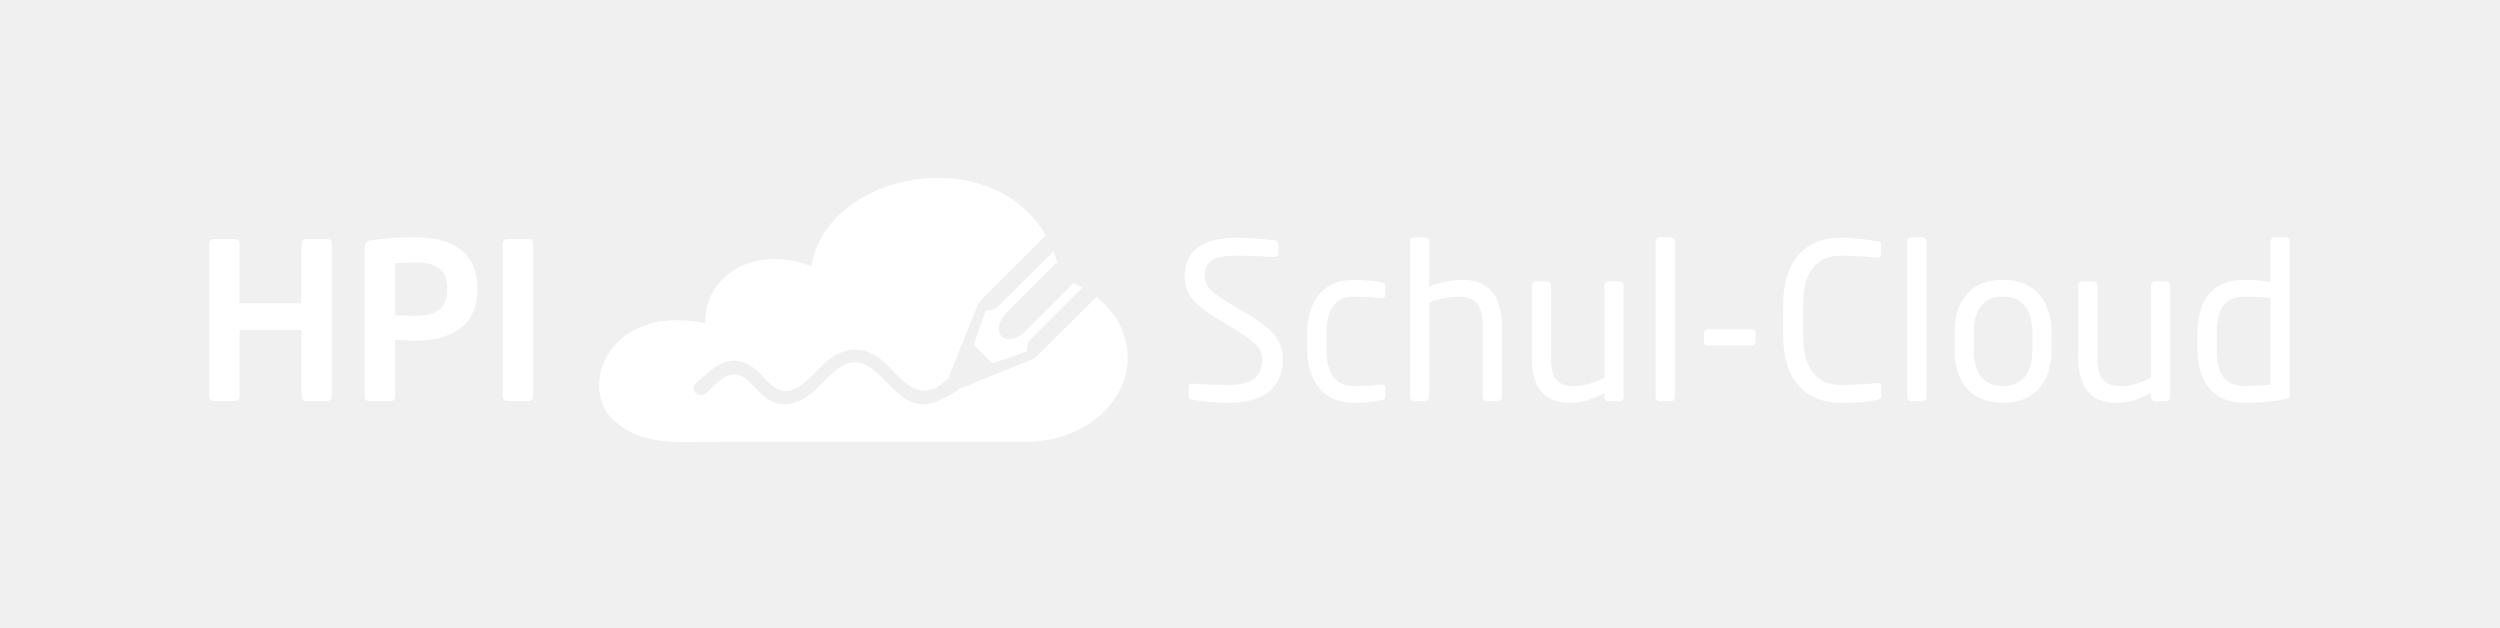
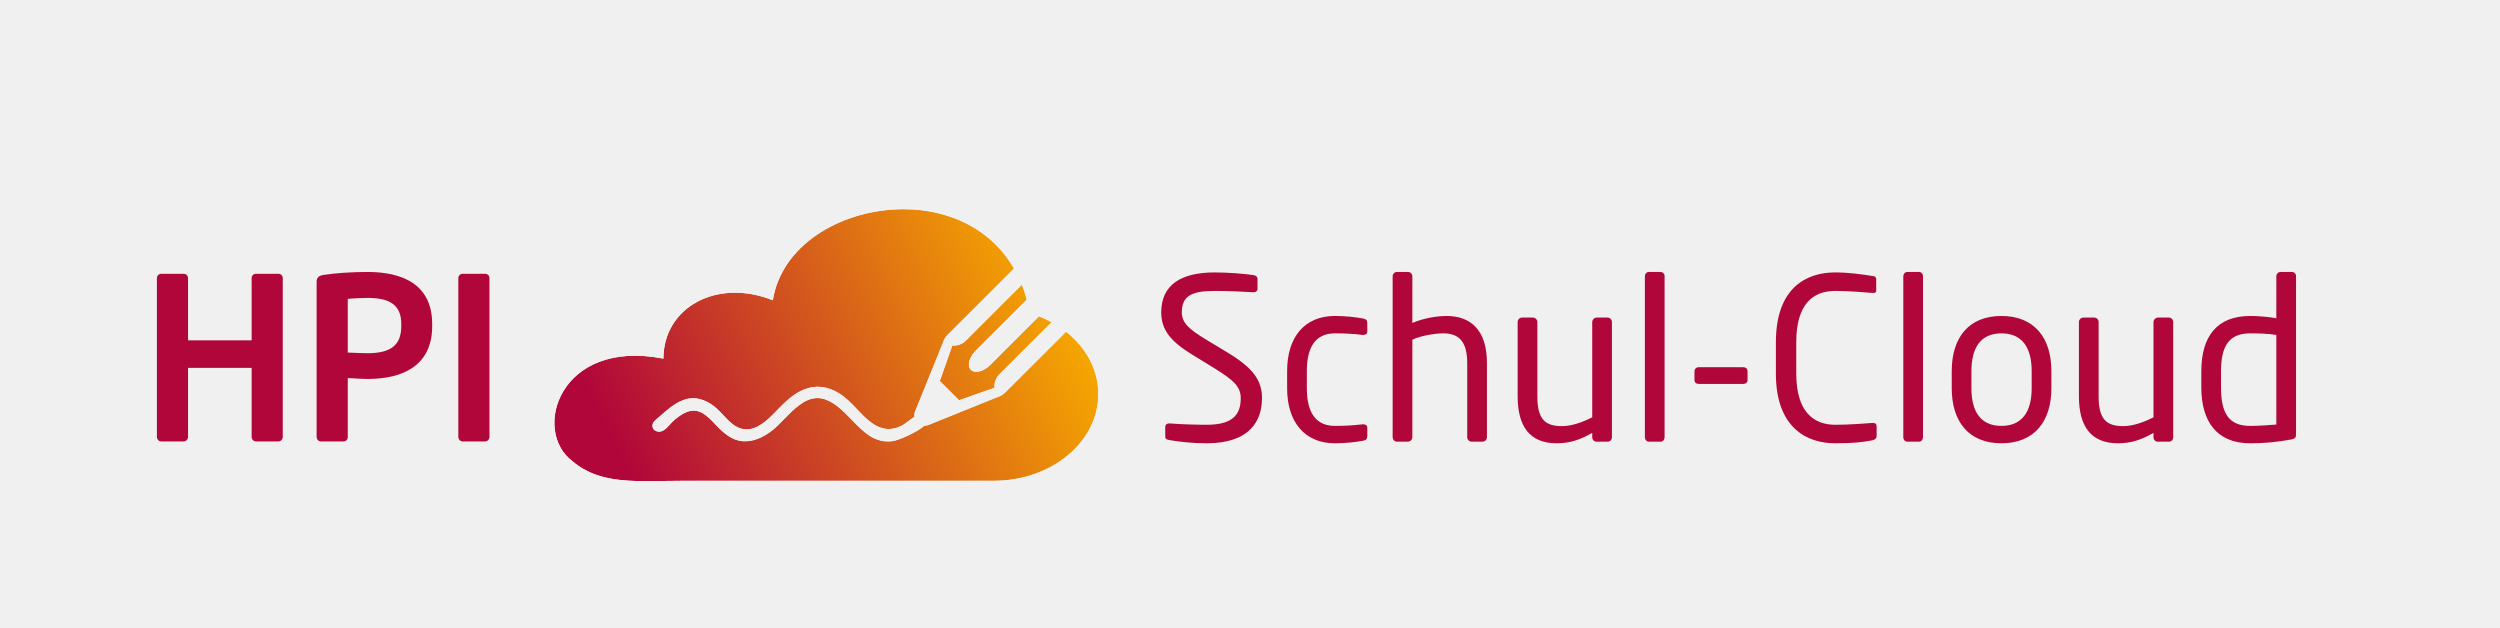
- <svg xmlns="http://www.w3.org/2000/svg" width="239" height="60" viewBox="0 0 239 60">
-   <g fill="#FFF" fill-rule="evenodd">
-     <path d="M89.187 17.009c4.21-.147 8.486 1.5 10.788 5.504l-6.178 6.172c-.134.133-.357.447-.401.67l-2.573 6.348a.935.935 0 00-.092.488c-.444.277-.882.67-1.155.815-1.148.612-2.141.348-3.104-.474-.942-.802-1.65-1.846-2.72-2.5-1.005-.615-2.135-.819-3.25-.38-1.135.448-1.917 1.272-2.748 2.126-.724.742-1.7 1.725-2.843 1.59-1.074-.128-1.783-1.282-2.54-1.94-.82-.713-1.824-1.153-2.917-.843-.977.277-1.712.978-2.462 1.62-.298.255-.735.53-.682.985.059.502.617.67 1.027.486.4-.18.64-.555.942-.85.38-.369.86-.736 1.36-.924 1.132-.425 1.924.503 2.632 1.245.691.725 1.46 1.41 2.508 1.487 1.078.078 2.063-.436 2.875-1.096 1.335-1.086 2.85-3.557 4.862-2.755 2.28.91 3.387 4.263 6.239 3.837.465-.07 2.24-.786 3.023-1.518a.971.971 0 00.35-.095l6.355-2.57c.224-.044.537-.267.671-.401l5.66-5.653c1.879 1.48 2.999 3.559 2.999 5.78 0 4.477-4.357 8.072-9.724 8.072H69.36c-4.357 0-7.766.442-10.418-1.829-3.788-2.837-1.2-11.415 8.46-9.523 0-4.73 4.925-7.505 10.166-5.423.82-5.108 6.188-8.262 11.618-8.451zm11.517 7.007c.133.335.25.685.358 1.046l-4.865 4.86c-.76.759-.939 1.74-.447 2.23.49.49 1.473.312 2.232-.446l4.627-4.622c.296.127.585.261.862.411l-4.853 4.846a1.556 1.556 0 00-.446 1.249l-3.305 1.16-1.784-1.783 1.16-3.302c.402.045.894-.088 1.251-.445z" />
-     <path d="M31.716 37.925c0 .23-.187.417-.417.417h-2.064a.418.418 0 01-.416-.417v-6.379h-5.921v6.38a.418.418 0 01-.417.416h-2.064a.418.418 0 01-.417-.417V23.25c0-.23.188-.397.417-.397h2.064c.23 0 .417.167.417.397v5.754h5.92V23.25c0-.23.188-.397.417-.397H31.3c.23 0 .417.167.417.397v14.676zM45.627 27.69c0 3.69-2.793 4.878-6.004 4.878-.542 0-1.376-.062-1.855-.083v5.441c0 .23-.167.417-.396.417h-2.085a.418.418 0 01-.417-.417V23.582c0-.417.25-.563.667-.625 1.084-.167 2.564-.271 4.086-.271 3.21 0 6.004 1.125 6.004 4.816v.187zm-2.877 0v-.187c0-1.752-1.042-2.419-3.127-2.419-.438 0-1.48.042-1.855.084v4.961c.333.021 1.5.063 1.855.063 2.252 0 3.127-.834 3.127-2.502zm8.21 10.236c0 .23-.188.417-.417.417h-2.064a.418.418 0 01-.417-.417V23.25c0-.23.187-.397.417-.397h2.064c.229 0 .417.167.417.397v14.676zm71.676-3.586c0 2-1.043 4.17-5.15 4.17-1.459 0-2.543-.147-3.46-.293-.355-.062-.397-.146-.397-.375v-.834c0-.23.167-.334.355-.334h.062c.96.084 2.481.126 3.44.126 2.502 0 3.17-1.001 3.17-2.46 0-1.043-.605-1.627-2.503-2.794l-2.022-1.23c-1.918-1.168-2.877-2.23-2.877-3.899 0-2.522 1.814-3.69 4.983-3.69 1.23 0 2.835.125 3.627.25.209.042.355.147.355.355v.896c0 .209-.146.334-.355.334h-.041a58.84 58.84 0 00-3.586-.125c-2.147 0-3.065.459-3.065 1.98 0 .98.688 1.564 2.273 2.523l1.918 1.147c2.418 1.438 3.273 2.585 3.273 4.253zm9.804 3.481c0 .271-.083.396-.417.459a15.12 15.12 0 01-2.606.23c-2.835 0-4.44-2.002-4.44-5.067v-1.626c0-3.065 1.584-5.066 4.44-5.066.959 0 1.918.104 2.606.23.334.062.417.166.417.458v.75c0 .209-.167.313-.354.313h-.084a20.33 20.33 0 00-2.585-.146c-1.668 0-2.606 1.105-2.606 3.461v1.626c0 2.335.917 3.46 2.606 3.46a20.33 20.33 0 002.585-.145h.084c.187 0 .354.104.354.313v.75zm11.136.125c0 .23-.187.417-.417.417h-1a.418.418 0 01-.417-.417v-6.859c0-2.084-.876-2.73-2.23-2.73-.647 0-1.96.166-2.878.583v9.006a.432.432 0 01-.417.417h-1.021c-.209 0-.397-.188-.397-.417V23.103c0-.23.167-.417.397-.417h1.042c.23 0 .396.187.396.417v4.294c1-.438 2.293-.646 3.19-.646 2.21 0 3.752 1.272 3.752 4.336v6.86zm11.637 0c0 .23-.167.417-.396.417h-1.042c-.23 0-.396-.188-.396-.417v-.396c-1.147.646-2.085.96-3.315.96-2.502 0-3.628-1.565-3.628-4.337v-6.86c0-.228.188-.416.417-.416h1c.23 0 .418.188.418.417v6.859c0 2.105.709 2.752 2.293 2.752.876 0 1.856-.334 2.815-.813v-8.798c0-.209.187-.417.416-.417h1.022c.208 0 .396.188.396.417v10.632zm4.903 0c0 .209-.146.417-.375.417h-1.084c-.209 0-.376-.188-.376-.417V23.082c0-.209.146-.396.376-.396h1.084c.208 0 .375.166.375.396v14.864zm7.724-5.274c0 .208-.167.354-.396.354h-4.149c-.23 0-.396-.125-.396-.354v-.813c0-.209.167-.376.396-.376h4.149c.229 0 .396.146.396.376v.813zm12.018 5.15c0 .25-.188.374-.417.416-.876.167-1.689.271-3.46.271-2.565 0-5.504-1.376-5.504-6.442V29.17c0-5.107 2.94-6.442 5.503-6.442 1.314 0 2.585.188 3.503.334.187.02.333.083.333.271v1.063c0 .125-.041.23-.25.23h-.062c-.75-.063-2.294-.188-3.503-.188-2.043 0-3.627 1.188-3.627 4.732v2.898c0 3.503 1.584 4.733 3.627 4.733 1.189 0 2.69-.105 3.44-.167h.083c.23 0 .334.104.334.333v.855zm4.315.124c0 .209-.146.417-.375.417h-1.084c-.209 0-.375-.188-.375-.417V23.082c0-.209.145-.396.375-.396h1.084c.208 0 .375.166.375.396v14.864zm11.952-4.524c0 3.065-1.585 5.087-4.65 5.087-3.064 0-4.628-2.022-4.628-5.087v-1.584c0-3.065 1.564-5.087 4.629-5.087 3.064 0 4.649 2.022 4.649 5.087v1.584zm-1.835 0v-1.584c0-2.127-.855-3.482-2.814-3.482-1.94 0-2.794 1.335-2.794 3.482v1.584c0 2.127.834 3.482 2.794 3.482 1.938 0 2.814-1.334 2.814-3.482zm13.175 4.524c0 .23-.166.417-.396.417h-1.042c-.23 0-.396-.188-.396-.417v-.396c-1.147.646-2.085.96-3.315.96-2.502 0-3.627-1.565-3.627-4.337v-6.86c0-.228.187-.416.416-.416h1.001c.23 0 .417.188.417.417v6.859c0 2.105.709 2.752 2.293 2.752.876 0 1.856-.334 2.815-.813v-8.798c0-.209.187-.417.417-.417h1.021c.209 0 .396.188.396.417v10.632zm11.437-.27c0 .27-.063.416-.438.479-1.292.25-2.564.354-3.836.354-3.106 0-4.545-2.022-4.545-5.15v-1.5c0-3.273 1.502-5.108 4.545-5.108.647 0 1.626.063 2.44.208v-3.877c0-.209.166-.396.396-.396h1.063c.208 0 .375.166.375.396v14.593zm-1.835-.897v-8.277c-.688-.125-1.772-.146-2.439-.146-2.043 0-2.71 1.272-2.71 3.503v1.5c0 2.273.646 3.545 2.71 3.545.71 0 1.73-.063 2.44-.125z" fill-rule="nonzero" />
+ <svg xmlns="http://www.w3.org/2000/svg" xmlns:xlink="http://www.w3.org/1999/xlink" width="239" height="60" viewBox="0 0 239 60">
+   <defs>
+     <linearGradient x1="4.987%" y1="61.253%" x2="95.077%" y2="38.731%" id="b">
+       <stop stop-color="#B1063A" offset="0%" />
+       <stop stop-color="#F6A800" offset="100%" />
+     </linearGradient>
+     <path d="M33.253 0c-.139.001-.278.004-.417.01-5.587.194-11.108 3.438-11.953 8.694-5.392-2.141-10.46.714-10.46 5.581-9.939-1.947-12.602 6.878-8.705 9.798 2.729 2.336 6.237 1.881 10.72 1.881h29.557C47.517 25.964 52 22.266 52 17.66c0-2.286-1.153-4.424-3.086-5.947l-5.823 5.816c-.138.138-.46.367-.69.412l-6.54 2.645a.97.97 0 01-.47.095c-.81.713-2.557 1.417-3.012 1.484-1.732.257-2.806-.852-3.944-2.028-.731-.756-1.489-1.538-2.433-1.914a2.272 2.272 0 00-.848-.17c-1.237 0-2.277 1.072-3.215 2.036-.357.368-.694.715-1.02.98-.99.804-1.97 1.174-2.902 1.11-1.082-.079-1.871-.818-2.527-1.505l-.119-.126c-.714-.753-1.522-1.607-2.677-1.175-.581.219-1.097.647-1.426.968-.091.089-.176.184-.262.28-.209.234-.407.455-.685.58a.77.77 0 01-.668-.021.53.53 0 01-.274-.415c-.043-.359.253-.598.537-.83.047-.038.093-.075.136-.112l.236-.203c.679-.588 1.381-1.197 2.268-1.448 1.216-.341 2.262.273 2.926.852.213.185.422.407.642.644.583.625 1.187 1.27 2.014 1.369 1.234.147 2.293-.94 2.993-1.659l.077-.08c.826-.847 1.605-1.648 2.722-2.088 1.052-.414 2.185-.282 3.273.383.664.408 1.205.977 1.728 1.527.334.352.68.717 1.059 1.04 1.106.943 2.15 1.101 3.283.497.147-.078.33-.217.542-.377.188-.143.4-.3.613-.436a.977.977 0 01.09-.6l2.649-6.53c.045-.232.274-.553.411-.69l6.358-6.35C41.684 1.755 37.596.03 33.477 0h-.224zm6.072 12.574a1.61 1.61 0 01-1.286.458l-1.194 3.396 1.837 1.834 3.399-1.192a1.604 1.604 0 01.458-1.285l4.993-4.987c-.384-.208-.79-.392-1.212-.556l-4.665 4.66c-.33.329-.714.55-1.083.622-.321.062-.586.003-.754-.163-.38-.38-.174-1.204.46-1.836l4.883-4.879c-.135-.5-.295-.974-.475-1.428l-5.361 5.356z" id="a" />
+   </defs>
+   <g fill="none" fill-rule="evenodd">
+     <path d="M27.031 41.773a.431.431 0 01-.428.431h-2.12a.431.431 0 01-.427-.431V35.17h-6.08v6.603a.431.431 0 01-.428.431h-2.12a.431.431 0 01-.428-.431v-15.19c0-.238.193-.41.428-.41h2.12c.235 0 .428.172.428.41v5.955h6.08v-5.955c0-.238.192-.41.428-.41h2.12c.235 0 .427.172.427.41v15.19zm14.286-10.595c0 3.82-2.87 5.05-6.166 5.05-.557 0-1.413-.065-1.905-.087v5.632c0 .237-.172.431-.407.431h-2.14a.431.431 0 01-.43-.431V26.928c0-.432.258-.583.686-.648 1.113-.172 2.633-.28 4.196-.28 3.297 0 6.166 1.165 6.166 4.984v.194zm-2.955 0v-.194c0-1.812-1.07-2.503-3.211-2.503-.45 0-1.52.043-1.905.087v5.135c.342.022 1.541.065 1.905.065 2.312 0 3.211-.863 3.211-2.59zm8.43 10.595a.431.431 0 01-.428.431h-2.12a.431.431 0 01-.428-.431v-15.19c0-.238.193-.41.429-.41h2.119c.236 0 .428.172.428.41v15.19zm73.854-3.711c0 2.07-1.07 4.315-5.287 4.315-1.499 0-2.612-.151-3.554-.302-.364-.065-.407-.151-.407-.389v-.863c0-.237.171-.345.364-.345h.064c.985.086 2.548.13 3.533.13 2.569 0 3.254-1.036 3.254-2.546 0-1.08-.621-1.683-2.57-2.892l-2.076-1.273c-1.97-1.208-2.954-2.309-2.954-4.035 0-2.61 1.862-3.819 5.116-3.819 1.263 0 2.912.13 3.725.26.214.042.364.15.364.366v.928c0 .215-.15.345-.364.345h-.043c-.942-.065-2.44-.13-3.682-.13-2.205 0-3.147.475-3.147 2.05 0 1.014.707 1.619 2.334 2.611l1.97 1.187c2.483 1.489 3.36 2.675 3.36 4.401zm10.068 3.603c0 .28-.085.41-.428.475-.706.129-1.67.237-2.676.237-2.911 0-4.56-2.072-4.56-5.243V35.45c0-3.172 1.627-5.244 4.56-5.244.985 0 1.97.108 2.676.238.343.065.428.172.428.475v.776c0 .216-.171.324-.364.324h-.085a20.715 20.715 0 00-2.655-.151c-1.713 0-2.676 1.143-2.676 3.582v1.683c0 2.416.942 3.581 2.676 3.581 1.05 0 1.713-.043 2.655-.15h.085c.193 0 .364.107.364.323v.777zm11.436.13a.431.431 0 01-.428.43h-1.028a.431.431 0 01-.428-.43v-7.1c0-2.157-.899-2.826-2.29-2.826-.664 0-2.013.173-2.955.604v9.321a.446.446 0 01-.428.432h-1.049c-.214 0-.407-.194-.407-.432V26.432c0-.238.172-.432.407-.432h1.07c.236 0 .407.194.407.432v4.444c1.028-.453 2.355-.669 3.276-.669 2.269 0 3.853 1.317 3.853 4.488v7.1zm11.95 0c0 .237-.171.43-.407.43h-1.07c-.236 0-.407-.193-.407-.43v-.41c-1.178.668-2.14.992-3.404.992-2.569 0-3.725-1.618-3.725-4.488V30.79c0-.237.193-.431.428-.431h1.028c.235 0 .428.194.428.431v7.099c0 2.18.728 2.848 2.355 2.848.899 0 1.905-.345 2.89-.841V30.79c0-.216.193-.431.428-.431h1.05c.213 0 .406.194.406.431v11.004zm5.035 0c0 .215-.15.43-.386.43h-1.113c-.214 0-.385-.193-.385-.43V26.41c0-.216.15-.41.385-.41h1.113c.214 0 .386.173.386.41v15.384zm7.931-5.46c0 .216-.171.367-.407.367h-4.26c-.235 0-.407-.13-.407-.367v-.841c0-.216.172-.389.407-.389h4.26c.236 0 .407.151.407.389v.841zm12.341 5.33c0 .259-.192.388-.428.431-.899.173-1.734.28-3.553.28-2.634 0-5.652-1.423-5.652-6.666v-3c0-5.286 3.018-6.667 5.652-6.667 1.348 0 2.654.194 3.596.345.193.022.343.087.343.28v1.101c0 .13-.043.238-.257.238h-.064c-.771-.065-2.355-.195-3.597-.195-2.098 0-3.725 1.23-3.725 4.898v3c0 3.625 1.627 4.898 3.725 4.898 1.22 0 2.762-.108 3.532-.173h.086c.235 0 .342.108.342.345v.885zm4.432.13c0 .215-.15.43-.386.43h-1.113c-.214 0-.385-.193-.385-.43V26.41c0-.216.15-.41.385-.41h1.113c.214 0 .386.173.386.41v15.384zm12.273-4.683c0 3.172-1.627 5.265-4.775 5.265-3.147 0-4.752-2.093-4.752-5.265v-1.64c0-3.172 1.605-5.265 4.752-5.265 3.148 0 4.775 2.093 4.775 5.265v1.64zm-1.884 0v-1.64c0-2.2-.878-3.603-2.89-3.603-1.991 0-2.87 1.38-2.87 3.603v1.64c0 2.201.857 3.603 2.87 3.603 1.99 0 2.89-1.38 2.89-3.603zm13.53 4.682c0 .238-.172.432-.408.432h-1.07c-.235 0-.407-.194-.407-.432v-.41c-1.177.67-2.14.993-3.404.993-2.569 0-3.725-1.618-3.725-4.488V30.79c0-.237.193-.431.429-.431h1.027a.43.43 0 01.428.431v7.099c0 2.18.728 2.848 2.355 2.848.9 0 1.906-.345 2.89-.841V30.79c0-.216.193-.431.428-.431h1.05c.214 0 .406.194.406.431v11.004zm11.743-.28c0 .28-.064.431-.45.496a20.44 20.44 0 01-3.938.367c-3.19 0-4.667-2.093-4.667-5.33v-1.553c0-3.388 1.541-5.287 4.667-5.287.663 0 1.67.065 2.504.216V26.41c0-.216.172-.41.407-.41h1.092c.214 0 .385.173.385.41v15.104zm-1.884-.928V32.02c-.706-.13-1.82-.151-2.504-.151-2.098 0-2.783 1.316-2.783 3.625v1.553c0 2.352.663 3.668 2.783 3.668.728 0 1.777-.064 2.504-.129z" fill="#B1063A" fill-rule="nonzero" />
+     <g transform="translate(53 20)">
+       <mask id="c" fill="#fff">
+         <use xlink:href="#a" />
+       </mask>
+       <path d="M33.253 0c-.139.001-.278.004-.417.01-5.587.194-11.108 3.438-11.953 8.694-5.392-2.141-10.46.714-10.46 5.581-9.939-1.947-12.602 6.878-8.705 9.798 2.729 2.336 6.237 1.881 10.72 1.881h29.557C47.517 25.964 52 22.266 52 17.66c0-2.286-1.153-4.424-3.086-5.947l-5.823 5.816c-.138.138-.46.367-.69.412l-6.54 2.645a.97.97 0 01-.47.095c-.81.713-2.557 1.417-3.012 1.484-1.732.257-2.806-.852-3.944-2.028-.731-.756-1.489-1.538-2.433-1.914a2.272 2.272 0 00-.848-.17c-1.237 0-2.277 1.072-3.215 2.036-.357.368-.694.715-1.02.98-.99.804-1.97 1.174-2.902 1.11-1.082-.079-1.871-.818-2.527-1.505l-.119-.126c-.714-.753-1.522-1.607-2.677-1.175-.581.219-1.097.647-1.426.968-.091.089-.176.184-.262.28-.209.234-.407.455-.685.58a.77.77 0 01-.668-.021.53.53 0 01-.274-.415c-.043-.359.253-.598.537-.83.047-.038.093-.075.136-.112l.236-.203c.679-.588 1.381-1.197 2.268-1.448 1.216-.341 2.262.273 2.926.852.213.185.422.407.642.644.583.625 1.187 1.27 2.014 1.369 1.234.147 2.293-.94 2.993-1.659l.077-.08c.826-.847 1.605-1.648 2.722-2.088 1.052-.414 2.185-.282 3.273.383.664.408 1.205.977 1.728 1.527.334.352.68.717 1.059 1.04 1.106.943 2.15 1.101 3.283.497.147-.078.33-.217.542-.377.188-.143.4-.3.613-.436a.977.977 0 01.09-.6l2.649-6.53c.045-.232.274-.553.411-.69l6.358-6.35C41.684 1.755 37.596.03 33.477 0h-.224zm6.072 12.574a1.61 1.61 0 01-1.286.458l-1.194 3.396 1.837 1.834 3.399-1.192a1.604 1.604 0 01.458-1.285l4.993-4.987c-.384-.208-.79-.392-1.212-.556l-4.665 4.66c-.33.329-.714.55-1.083.622-.321.062-.586.003-.754-.163-.38-.38-.174-1.204.46-1.836l4.883-4.879c-.135-.5-.295-.974-.475-1.428l-5.361 5.356z" fill="url(#b)" mask="url(#c)" />
+     </g>
  </g>
</svg>
